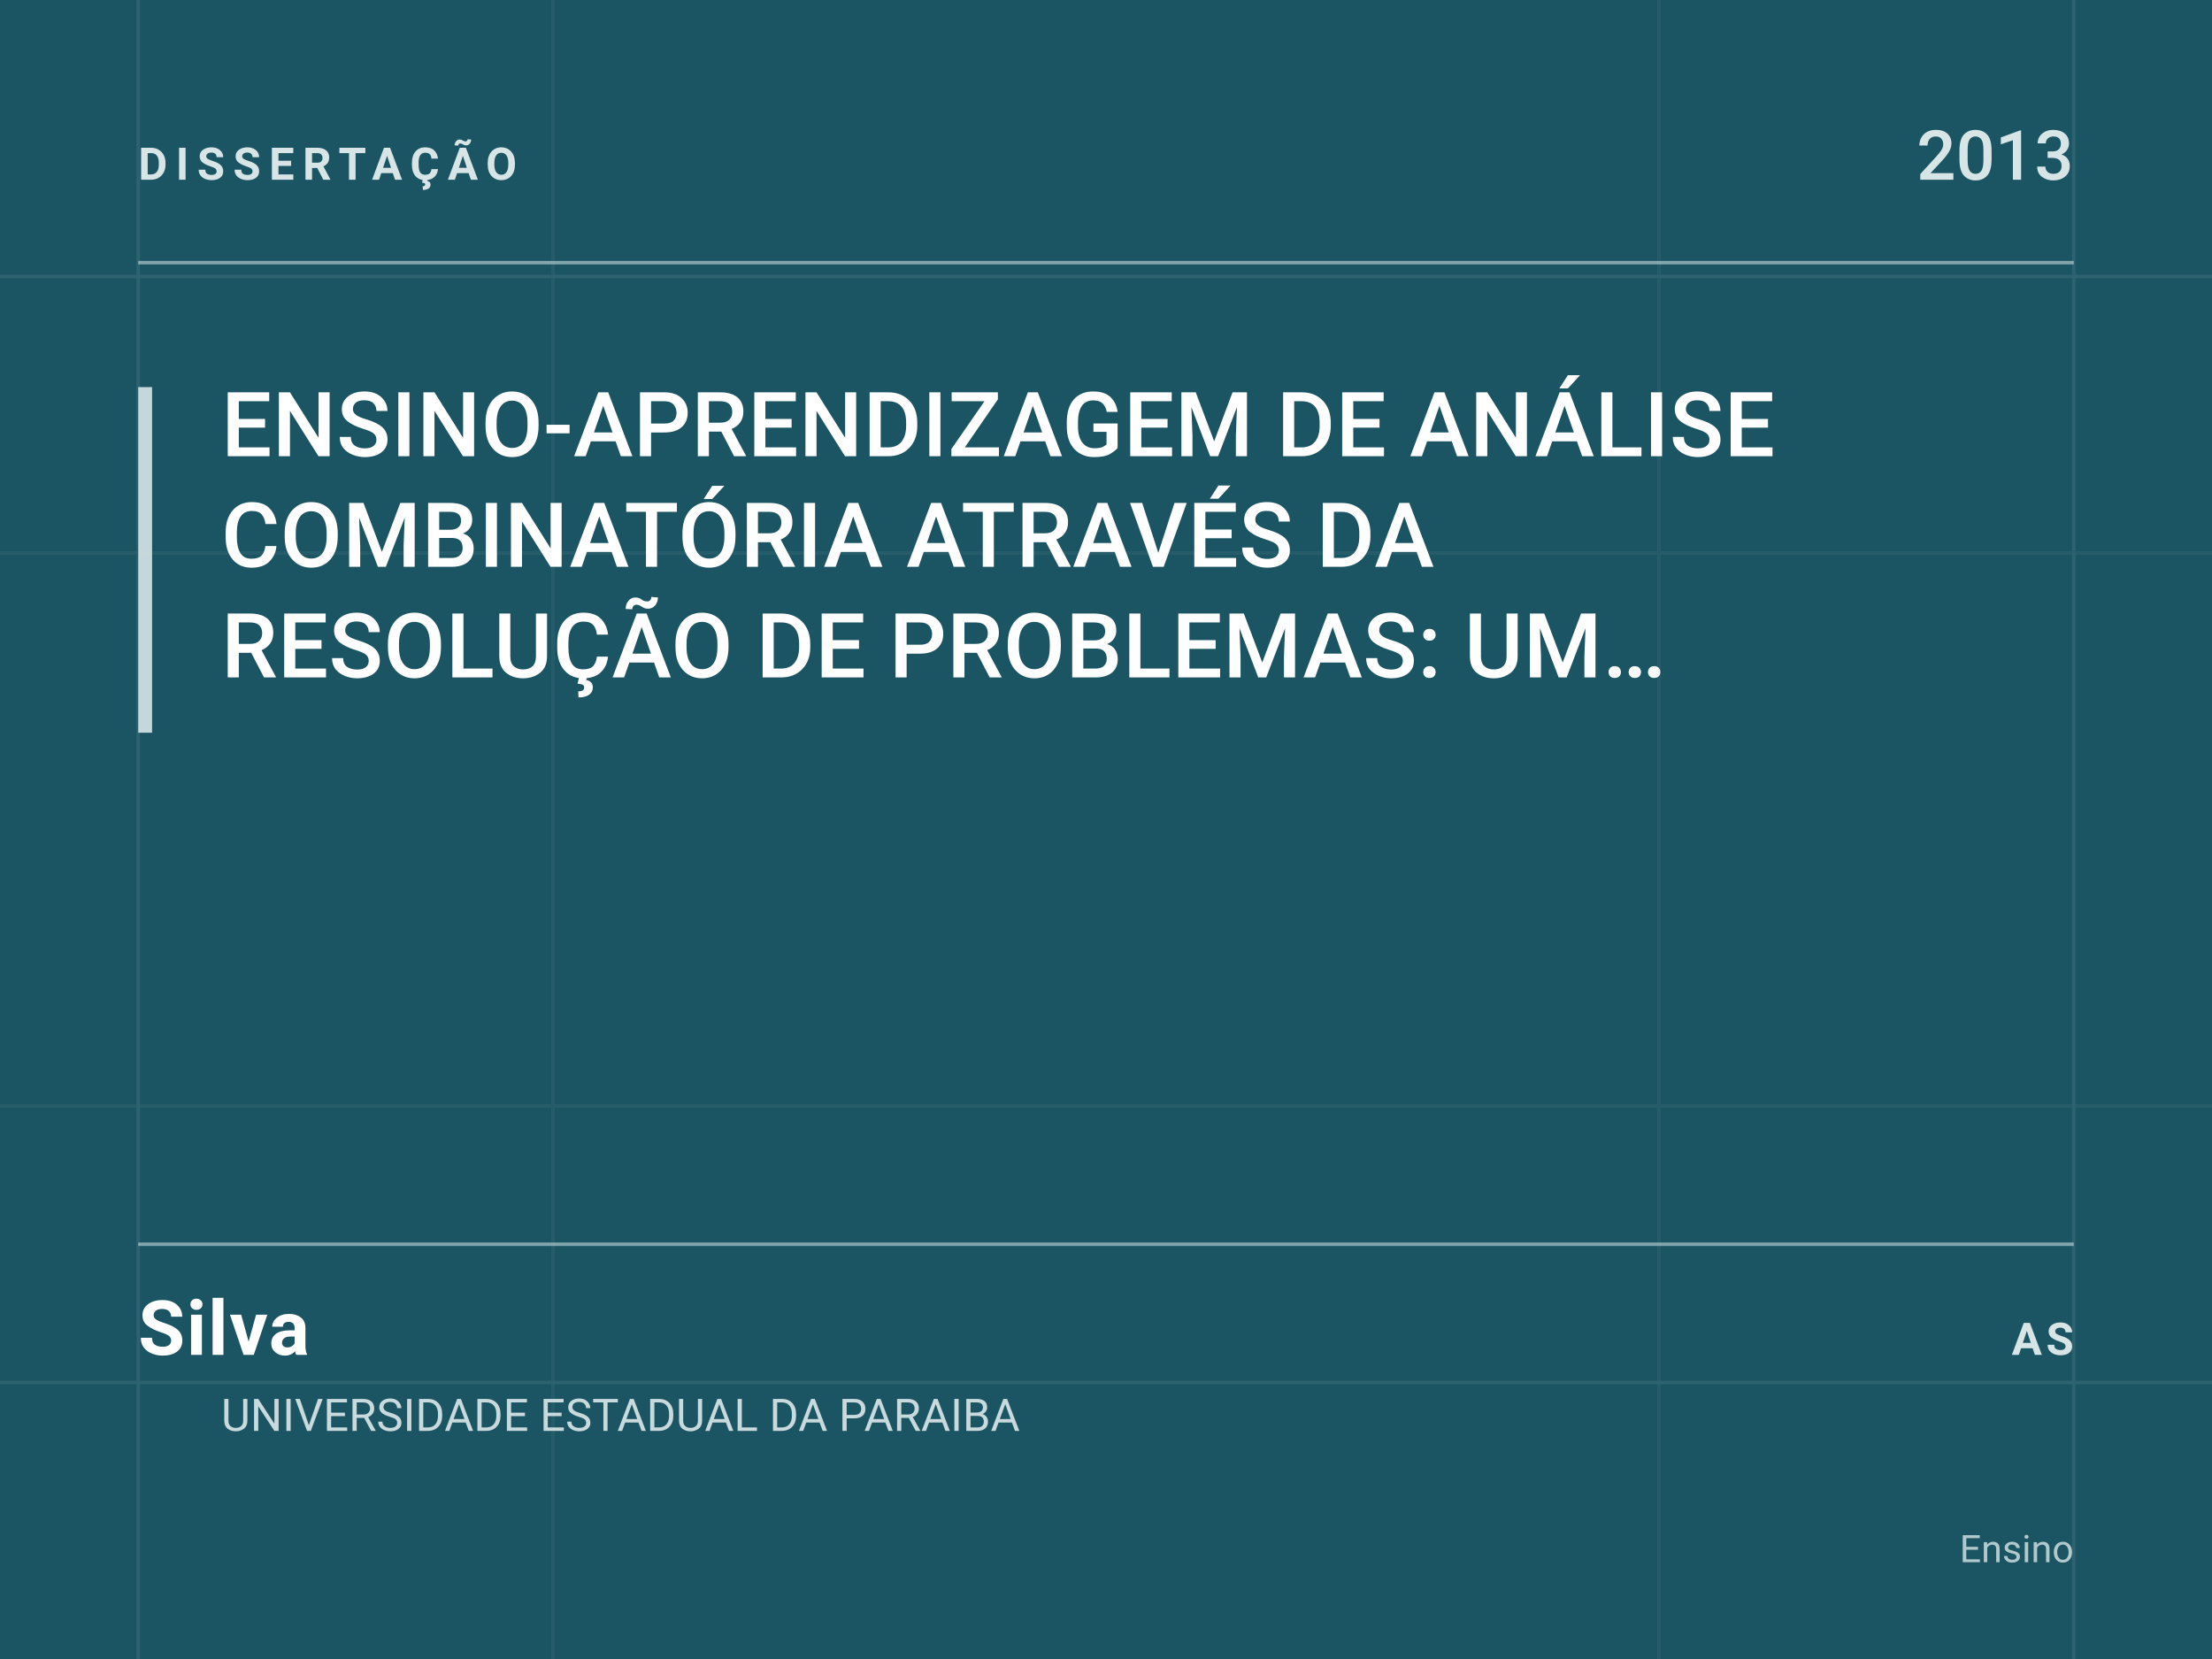
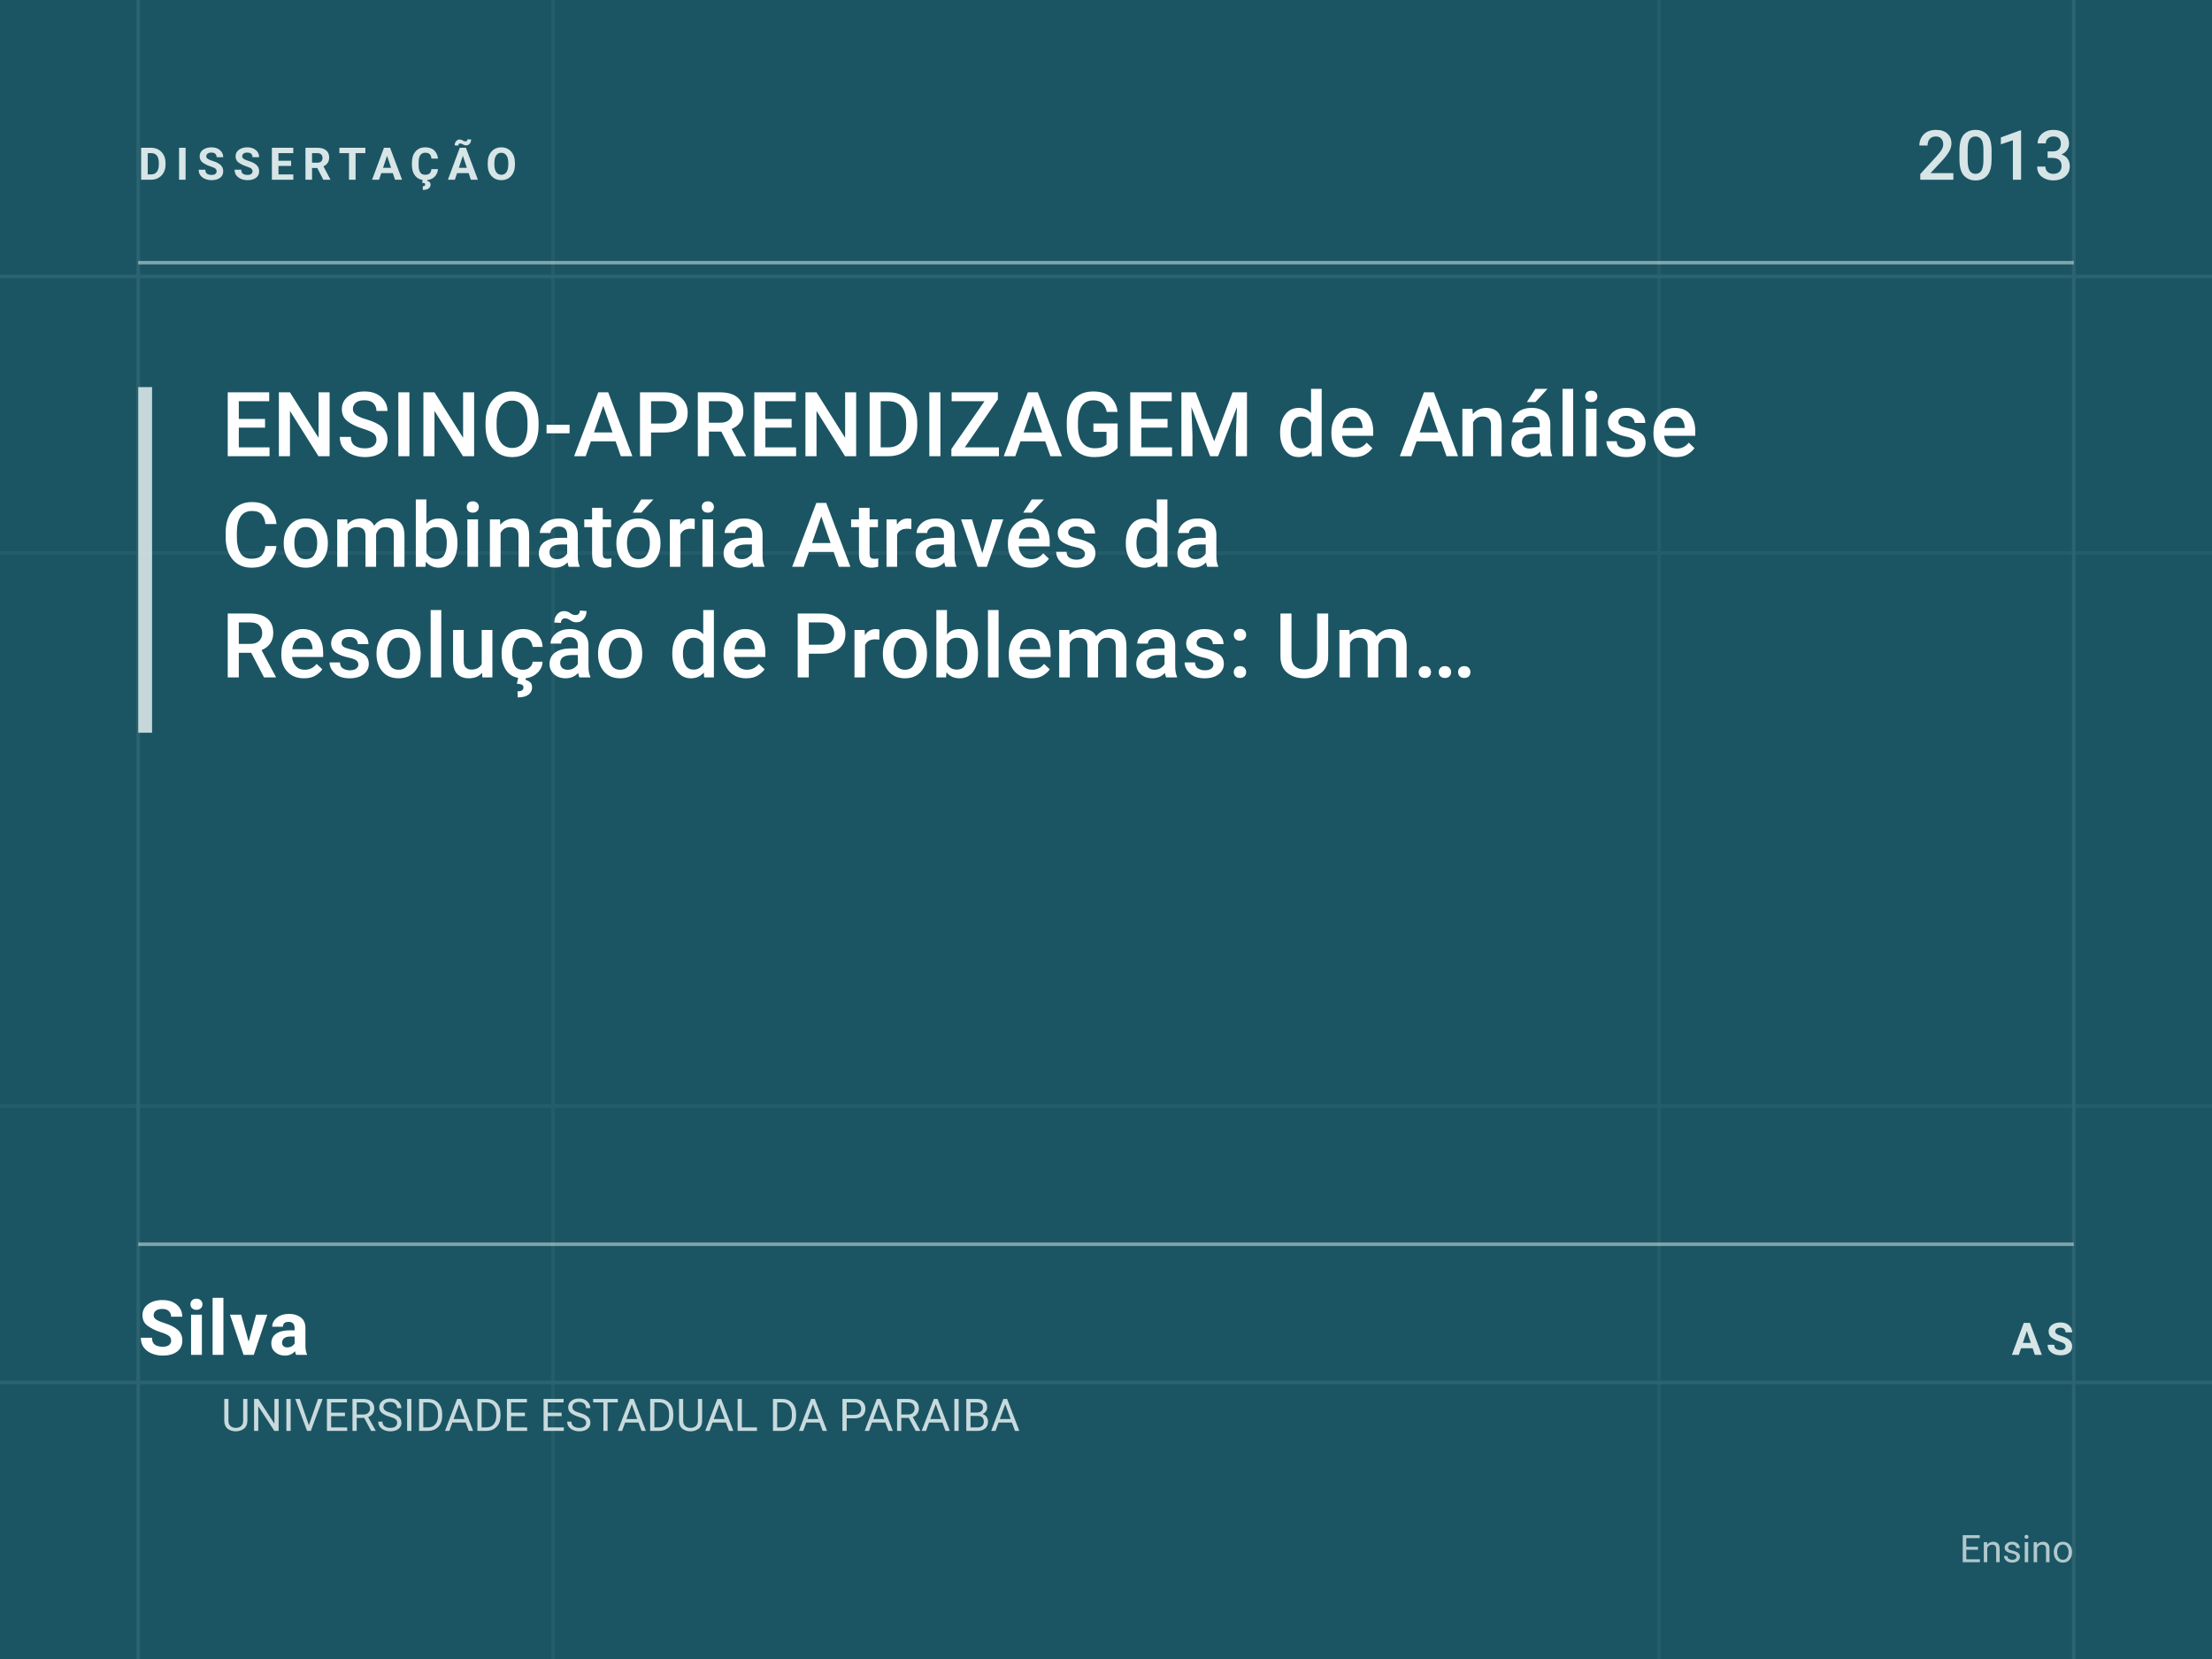
- <svg xmlns="http://www.w3.org/2000/svg" viewBox="0 0 640 480" width="640" height="480" role="img" aria-label="ENSINO-APRENDIZAGEM DE ANÁLISE COMBINATÓRIA ATRAVÉS DA RESOLUÇÃO DE PROBLEMAS: U">
+ <svg xmlns="http://www.w3.org/2000/svg" viewBox="0 0 640 480" width="640" height="480" role="img" aria-label="ENSINO-APRENDIZAGEM de Análise Combinatória Através da Resolução de Problemas: U">
  <rect width="640" height="480" fill="#1B5563" />
  <g opacity="0.10" stroke="#D7E5E7" stroke-width="1">
    <path d="M0 80H640M0 400H640M40 0V480M600 0V480" />
    <path d="M0 160H640M0 320H640M160 0V480M480 0V480" opacity="0.55" />
  </g>
  <text x="40" y="52" fill="#D7E5E7" font-family="Roboto, Arial, Helvetica, sans-serif" font-size="13" font-weight="700" letter-spacing="2.4">DISSERTAÇÃO</text>
  <text x="600" y="52" text-anchor="end" fill="#D7E5E7" font-family="Roboto, Arial, Helvetica, sans-serif" font-size="20" font-weight="500">2013</text>
  <line x1="40" y1="76" x2="600" y2="76" stroke="#D7E5E7" stroke-width="1" opacity="0.55" />
  <rect x="40" y="112" width="4" height="100" fill="#D7E5E7" opacity="0.9" />
  <text fill="#FFFFFF" font-family="Roboto, Arial, Helvetica, sans-serif" font-size="26" font-weight="500" letter-spacing="0.1">
-     <tspan x="64" y="132">ENSINO-APRENDIZAGEM DE ANÁLISE</tspan>
-     <tspan x="64" y="164">COMBINATÓRIA ATRAVÉS DA</tspan>
-     <tspan x="64" y="196">RESOLUÇÃO DE PROBLEMAS: UM…</tspan>
+     <tspan x="64" y="132">ENSINO-APRENDIZAGEM de Análise</tspan>
+     <tspan x="64" y="164">Combinatória Através da</tspan>
+     <tspan x="64" y="196">Resolução de Problemas: Um…</tspan>
  </text>
  <line x1="40" y1="360" x2="600" y2="360" stroke="#D7E5E7" stroke-width="1" opacity="0.55" />
  <text x="40" y="392" fill="#FFFFFF" font-family="Roboto, Arial, Helvetica, sans-serif" font-size="22" font-weight="600" letter-spacing="0.4">Silva</text>
  <text fill="#D7E5E7" font-family="Roboto, Arial, Helvetica, sans-serif" font-size="13" opacity="0.92">
    <tspan x="64" y="414">UNIVERSIDADE ESTADUAL DA PARAIBA</tspan>
  </text>
  <text x="600" y="452" text-anchor="end" fill="#D7E5E7" font-family="Roboto, Arial, Helvetica, sans-serif" font-size="11" opacity="0.8">Ensino</text>
  <text x="600" y="392" text-anchor="end" fill="#D7E5E7" font-family="Roboto, Arial, Helvetica, sans-serif" font-size="13" font-weight="700" letter-spacing="1.2">AS</text>
</svg>
